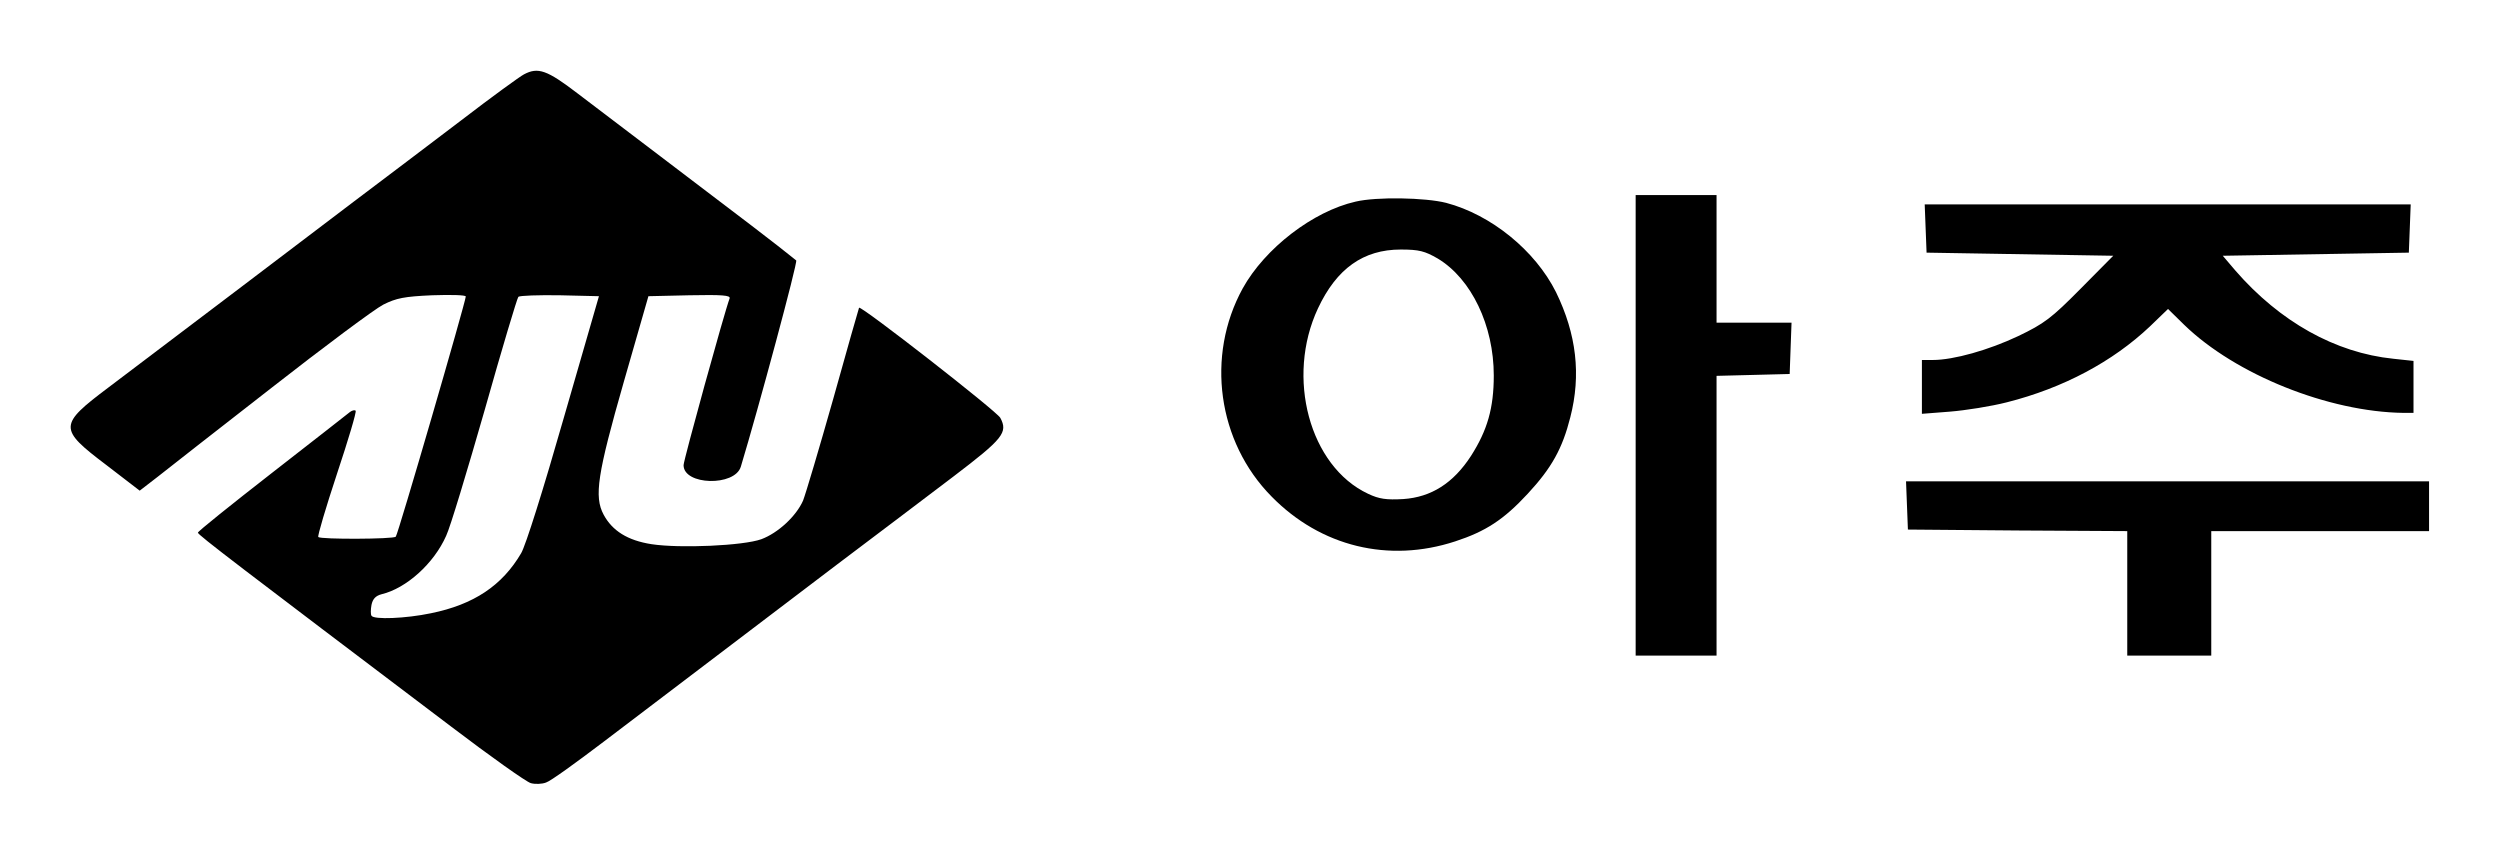
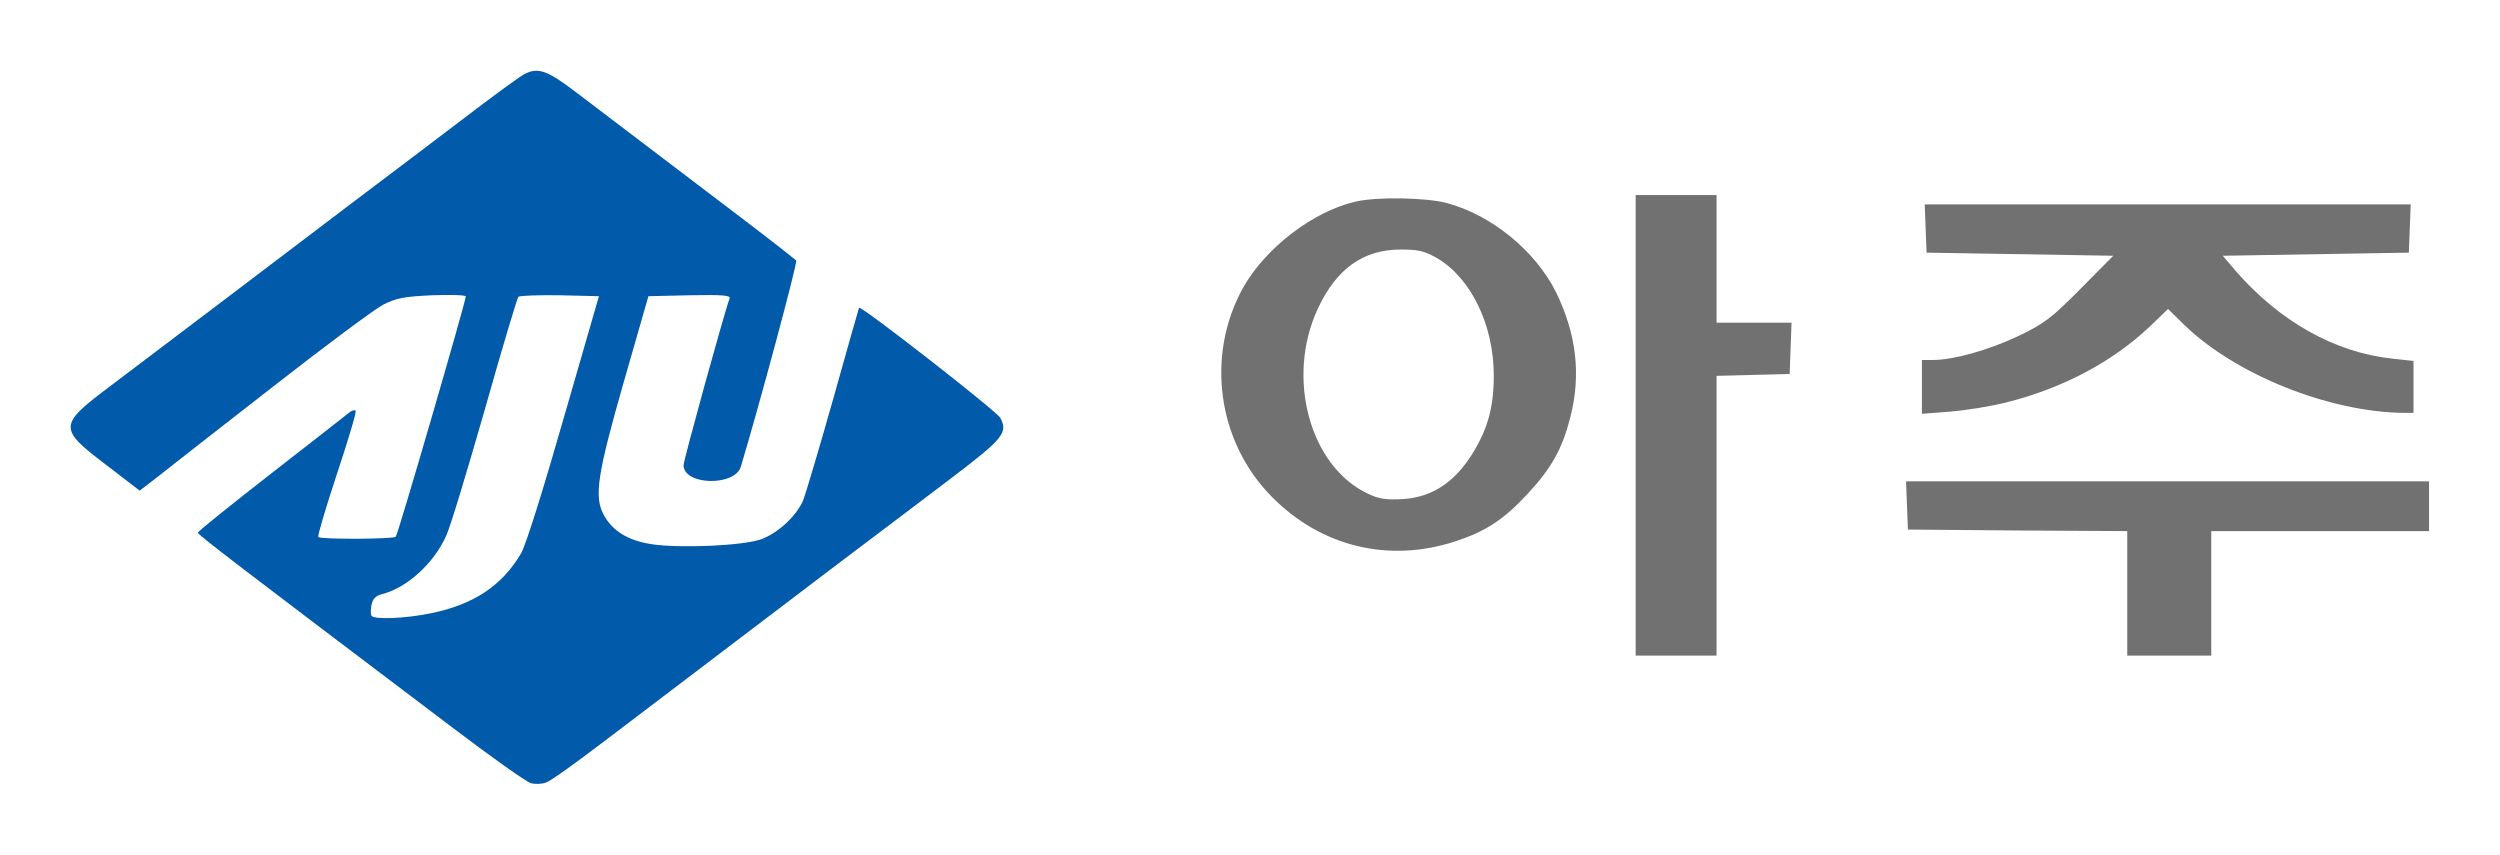
<svg xmlns="http://www.w3.org/2000/svg" viewBox="-10.7 -15.7 803.5 274.7">
  <g>
-     <path d="M 183.3 222.7 C174.47,229.4 166.2,235.4 164.8,235.8 C163.56,236.3 161.3,236.4 159.9,236.0 C158.43,235.6 146.9,227.4 134.4,217.9 C66.03,166.2 52.9,156.2 52.9,155.5 C52.88,155.1 63.6,146.5 76.7,136.3 C89.78,126.1 101.1,117.3 101.8,116.7 C102.47,116.2 103.3,116.0 103.6,116.3 C103.95,116.6 101.2,125.8 97.6,136.6 C94.00,147.5 91.3,156.6 91.6,156.9 C92.38,157.7 115.7,157.6 116.5,156.8 C117.22,156.1 138.9,81.5 139.0,79.6 C138.99,79.1 134.2,79.0 128.2,79.2 C119.24,79.6 116.7,80.1 112.5,82.2 C109.75,83.6 93.5,95.7 76.5,109.0 C59.45,122.3 43.0,135.1 39.9,137.6 L 34.2 142.0 L 23.4 133.7 C8.08,122.1 8.1,120.9 24.2,108.8 C44.56,93.4 86.2,61.9 103.0,49.1 C112.07,42.3 127.6,30.5 137.5,23.0 C147.40,15.4 156.5,8.8 157.7,8.2 C162.21,5.8 165.1,6.8 174.9,14.3 C180.19,18.3 192.2,27.4 201.5,34.5 C228.53,55.0 238.4,62.5 245.2,68.0 C245.78,68.4 233.0,115.8 227.4,134.3 C225.45,140.7 209.0,140.3 209.0,133.8 C209.00,132.2 222.1,84.7 223.8,80.2 C224.13,79.2 221.4,79.0 210.9,79.2 L 197.7 79.5 L 189.8 107.0 C181.29,136.7 180.2,143.9 183.3,149.7 C186.09,154.9 191.0,158.0 198.7,159.2 C207.84,160.6 228.2,159.7 234.0,157.6 C239.37,155.6 245.2,150.2 247.4,145.2 C248.23,143.1 252.6,128.4 257.1,112.5 C261.56,96.5 265.3,83.4 265.4,83.2 C266.10,82.5 309.7,116.5 310.8,118.6 C313.31,123.3 311.7,125.3 295.8,137.4 C287.36,143.8 270.6,156.5 258.5,165.6 C209.12,203.1 198.8,210.9 183.3,222.7 ZM 108.7 182.2 C109.44,183.5 119.7,183.1 127.8,181.4 C141.58,178.6 150.7,172.5 156.8,162.1 C158.27,159.6 163.9,141.7 170.5,118.6 L 181.8 79.5 L 169.2 79.2 C162.31,79.1 156.3,79.3 155.9,79.7 C155.48,80.2 150.6,96.5 145.1,116.0 C139.50,135.5 134.0,153.8 132.7,156.5 C128.77,165.4 119.9,173.4 111.9,175.3 C110.02,175.8 109.1,176.8 108.7,178.7 C108.42,180.2 108.4,181.8 108.7,182.2 Z" fill="#000" />
-     <path d="M 457.0 158.3 C435.64,165.3 413.8,160.0 398.0,143.9 C380.60,126.3 376.8,98.7 388.7,77.0 C395.85,64.1 411.3,52.2 425.0,49.1 C431.74,47.5 447.4,47.8 454.1,49.5 C468.53,53.3 482.7,64.8 489.4,78.2 C495.99,91.7 497.5,104.8 494.0,118.4 C491.45,128.5 488.0,134.7 480.3,143.0 C472.62,151.3 466.8,155.1 457.0,158.3 ZM 634.3 113.6 C629.23,114.9 621.0,116.2 616.0,116.6 L 607.0 117.3 L 607.0 100.0 L 610.5 100.0 C617.23,100.0 628.5,96.8 638.0,92.3 C646.33,88.3 648.6,86.6 658.0,77.1 L 668.5 66.5 L 608.5 65.5 L 607.9 50.0 L 764.1 50.0 L 763.5 65.5 L 703.7 66.5 L 707.7 71.2 C722.01,87.7 739.9,97.7 758.5,99.6 L 765.0 100.3 L 765.0 117.0 L 761.8 117.0 C737.72,116.7 707.8,104.7 691.3,88.7 L 686.1 83.6 L 680.3 89.2 C668.36,100.5 652.5,109.0 634.3,113.6 ZM 541.0 105.1 L 541.0 195.0 L 515.0 195.0 L 515.0 47.0 L 541.0 47.0 L 541.0 88.0 L 565.1 88.0 L 564.8 96.2 L 564.5 104.5 L 552.8 104.8 ZM 429.0 143.0 C432.58,144.7 434.9,145.0 440.3,144.7 C449.28,144.1 456.4,139.6 462.1,130.8 C467.33,122.6 469.4,115.5 469.4,105.0 C469.40,88.9 462.2,73.9 451.4,67.4 C447.24,65.0 445.4,64.5 439.5,64.5 C427.50,64.5 418.9,70.6 412.9,83.4 C402.49,105.6 410.2,134.2 429.0,143.0 ZM 700.0 155.0 L 700.0 195.0 L 673.0 195.0 L 673.0 155.0 L 637.8 154.8 L 602.5 154.5 L 601.9 139.0 L 770.0 139.0 L 770.0 155.0 Z" fill="#000" />
+     <path d="M 183.3 222.7 C174.47,229.4 166.2,235.4 164.8,235.8 C163.56,236.3 161.3,236.4 159.9,236.0 C158.43,235.6 146.9,227.4 134.4,217.9 C66.03,166.2 52.9,156.2 52.9,155.5 C52.88,155.1 63.6,146.5 76.7,136.3 C89.78,126.1 101.1,117.3 101.8,116.7 C102.47,116.2 103.3,116.0 103.6,116.3 C103.95,116.6 101.2,125.8 97.6,136.6 C94.00,147.5 91.3,156.6 91.6,156.9 C92.38,157.7 115.7,157.6 116.5,156.8 C117.22,156.1 138.9,81.5 139.0,79.6 C138.99,79.1 134.2,79.0 128.2,79.2 C119.24,79.6 116.7,80.1 112.5,82.2 C109.75,83.6 93.5,95.7 76.5,109.0 C59.45,122.3 43.0,135.1 39.9,137.6 L 34.2 142.0 L 23.4 133.7 C8.08,122.1 8.1,120.9 24.2,108.8 C44.56,93.4 86.2,61.9 103.0,49.1 C112.07,42.3 127.6,30.5 137.5,23.0 C147.40,15.4 156.5,8.8 157.7,8.2 C162.21,5.8 165.1,6.8 174.9,14.3 C180.19,18.3 192.2,27.4 201.5,34.5 C228.53,55.0 238.4,62.5 245.2,68.0 C245.78,68.4 233.0,115.8 227.4,134.3 C225.45,140.7 209.0,140.3 209.0,133.8 C209.00,132.2 222.1,84.7 223.8,80.2 C224.13,79.2 221.4,79.0 210.9,79.2 L 197.7 79.5 L 189.8 107.0 C181.29,136.7 180.2,143.9 183.3,149.7 C186.09,154.9 191.0,158.0 198.7,159.2 C207.84,160.6 228.2,159.7 234.0,157.6 C239.37,155.6 245.2,150.2 247.4,145.2 C248.23,143.1 252.6,128.4 257.1,112.5 C261.56,96.5 265.3,83.4 265.4,83.2 C266.10,82.5 309.7,116.5 310.8,118.6 C313.31,123.3 311.7,125.3 295.8,137.4 C287.36,143.8 270.6,156.5 258.5,165.6 C209.12,203.1 198.8,210.9 183.3,222.7 ZM 108.7 182.2 C109.44,183.5 119.7,183.1 127.8,181.4 C141.58,178.6 150.7,172.5 156.8,162.1 C158.27,159.6 163.9,141.7 170.5,118.6 L 181.8 79.5 L 169.2 79.2 C162.31,79.1 156.3,79.3 155.9,79.7 C155.48,80.2 150.6,96.5 145.1,116.0 C139.50,135.5 134.0,153.8 132.7,156.5 C128.77,165.4 119.9,173.4 111.9,175.3 C110.02,175.8 109.1,176.8 108.7,178.7 C108.42,180.2 108.4,181.8 108.7,182.2 Z" fill="rgb(2,90,170)" />
+     <path d="M 457.0 158.3 C435.64,165.3 413.8,160.0 398.0,143.9 C380.60,126.3 376.8,98.7 388.7,77.0 C395.85,64.1 411.3,52.2 425.0,49.1 C431.74,47.5 447.4,47.8 454.1,49.5 C468.53,53.3 482.7,64.8 489.4,78.2 C495.99,91.7 497.5,104.8 494.0,118.4 C491.45,128.5 488.0,134.7 480.3,143.0 C472.62,151.3 466.8,155.1 457.0,158.3 ZM 634.3 113.6 C629.23,114.9 621.0,116.2 616.0,116.6 L 607.0 117.3 L 607.0 100.0 L 610.5 100.0 C617.23,100.0 628.5,96.8 638.0,92.3 C646.33,88.3 648.6,86.6 658.0,77.1 L 668.5 66.5 L 608.5 65.5 L 607.9 50.0 L 764.1 50.0 L 763.5 65.5 L 703.7 66.5 L 707.7 71.2 C722.01,87.7 739.9,97.7 758.5,99.6 L 765.0 100.3 L 765.0 117.0 L 761.8 117.0 C737.72,116.7 707.8,104.7 691.3,88.7 L 686.1 83.6 L 680.3 89.2 C668.36,100.5 652.5,109.0 634.3,113.6 ZM 541.0 105.1 L 541.0 195.0 L 515.0 195.0 L 515.0 47.0 L 541.0 47.0 L 541.0 88.0 L 565.1 88.0 L 564.8 96.2 L 564.5 104.5 L 552.8 104.8 ZM 429.0 143.0 C432.58,144.7 434.9,145.0 440.3,144.7 C449.28,144.1 456.4,139.6 462.1,130.8 C467.33,122.6 469.4,115.5 469.4,105.0 C469.40,88.9 462.2,73.9 451.4,67.4 C447.24,65.0 445.4,64.5 439.5,64.5 C427.50,64.5 418.9,70.6 412.9,83.4 C402.49,105.6 410.2,134.2 429.0,143.0 ZM 700.0 155.0 L 700.0 195.0 L 673.0 195.0 L 673.0 155.0 L 637.8 154.8 L 602.5 154.5 L 601.9 139.0 L 770.0 139.0 L 770.0 155.0 Z" fill="rgb(113,113,113)" />
  </g>
</svg>
